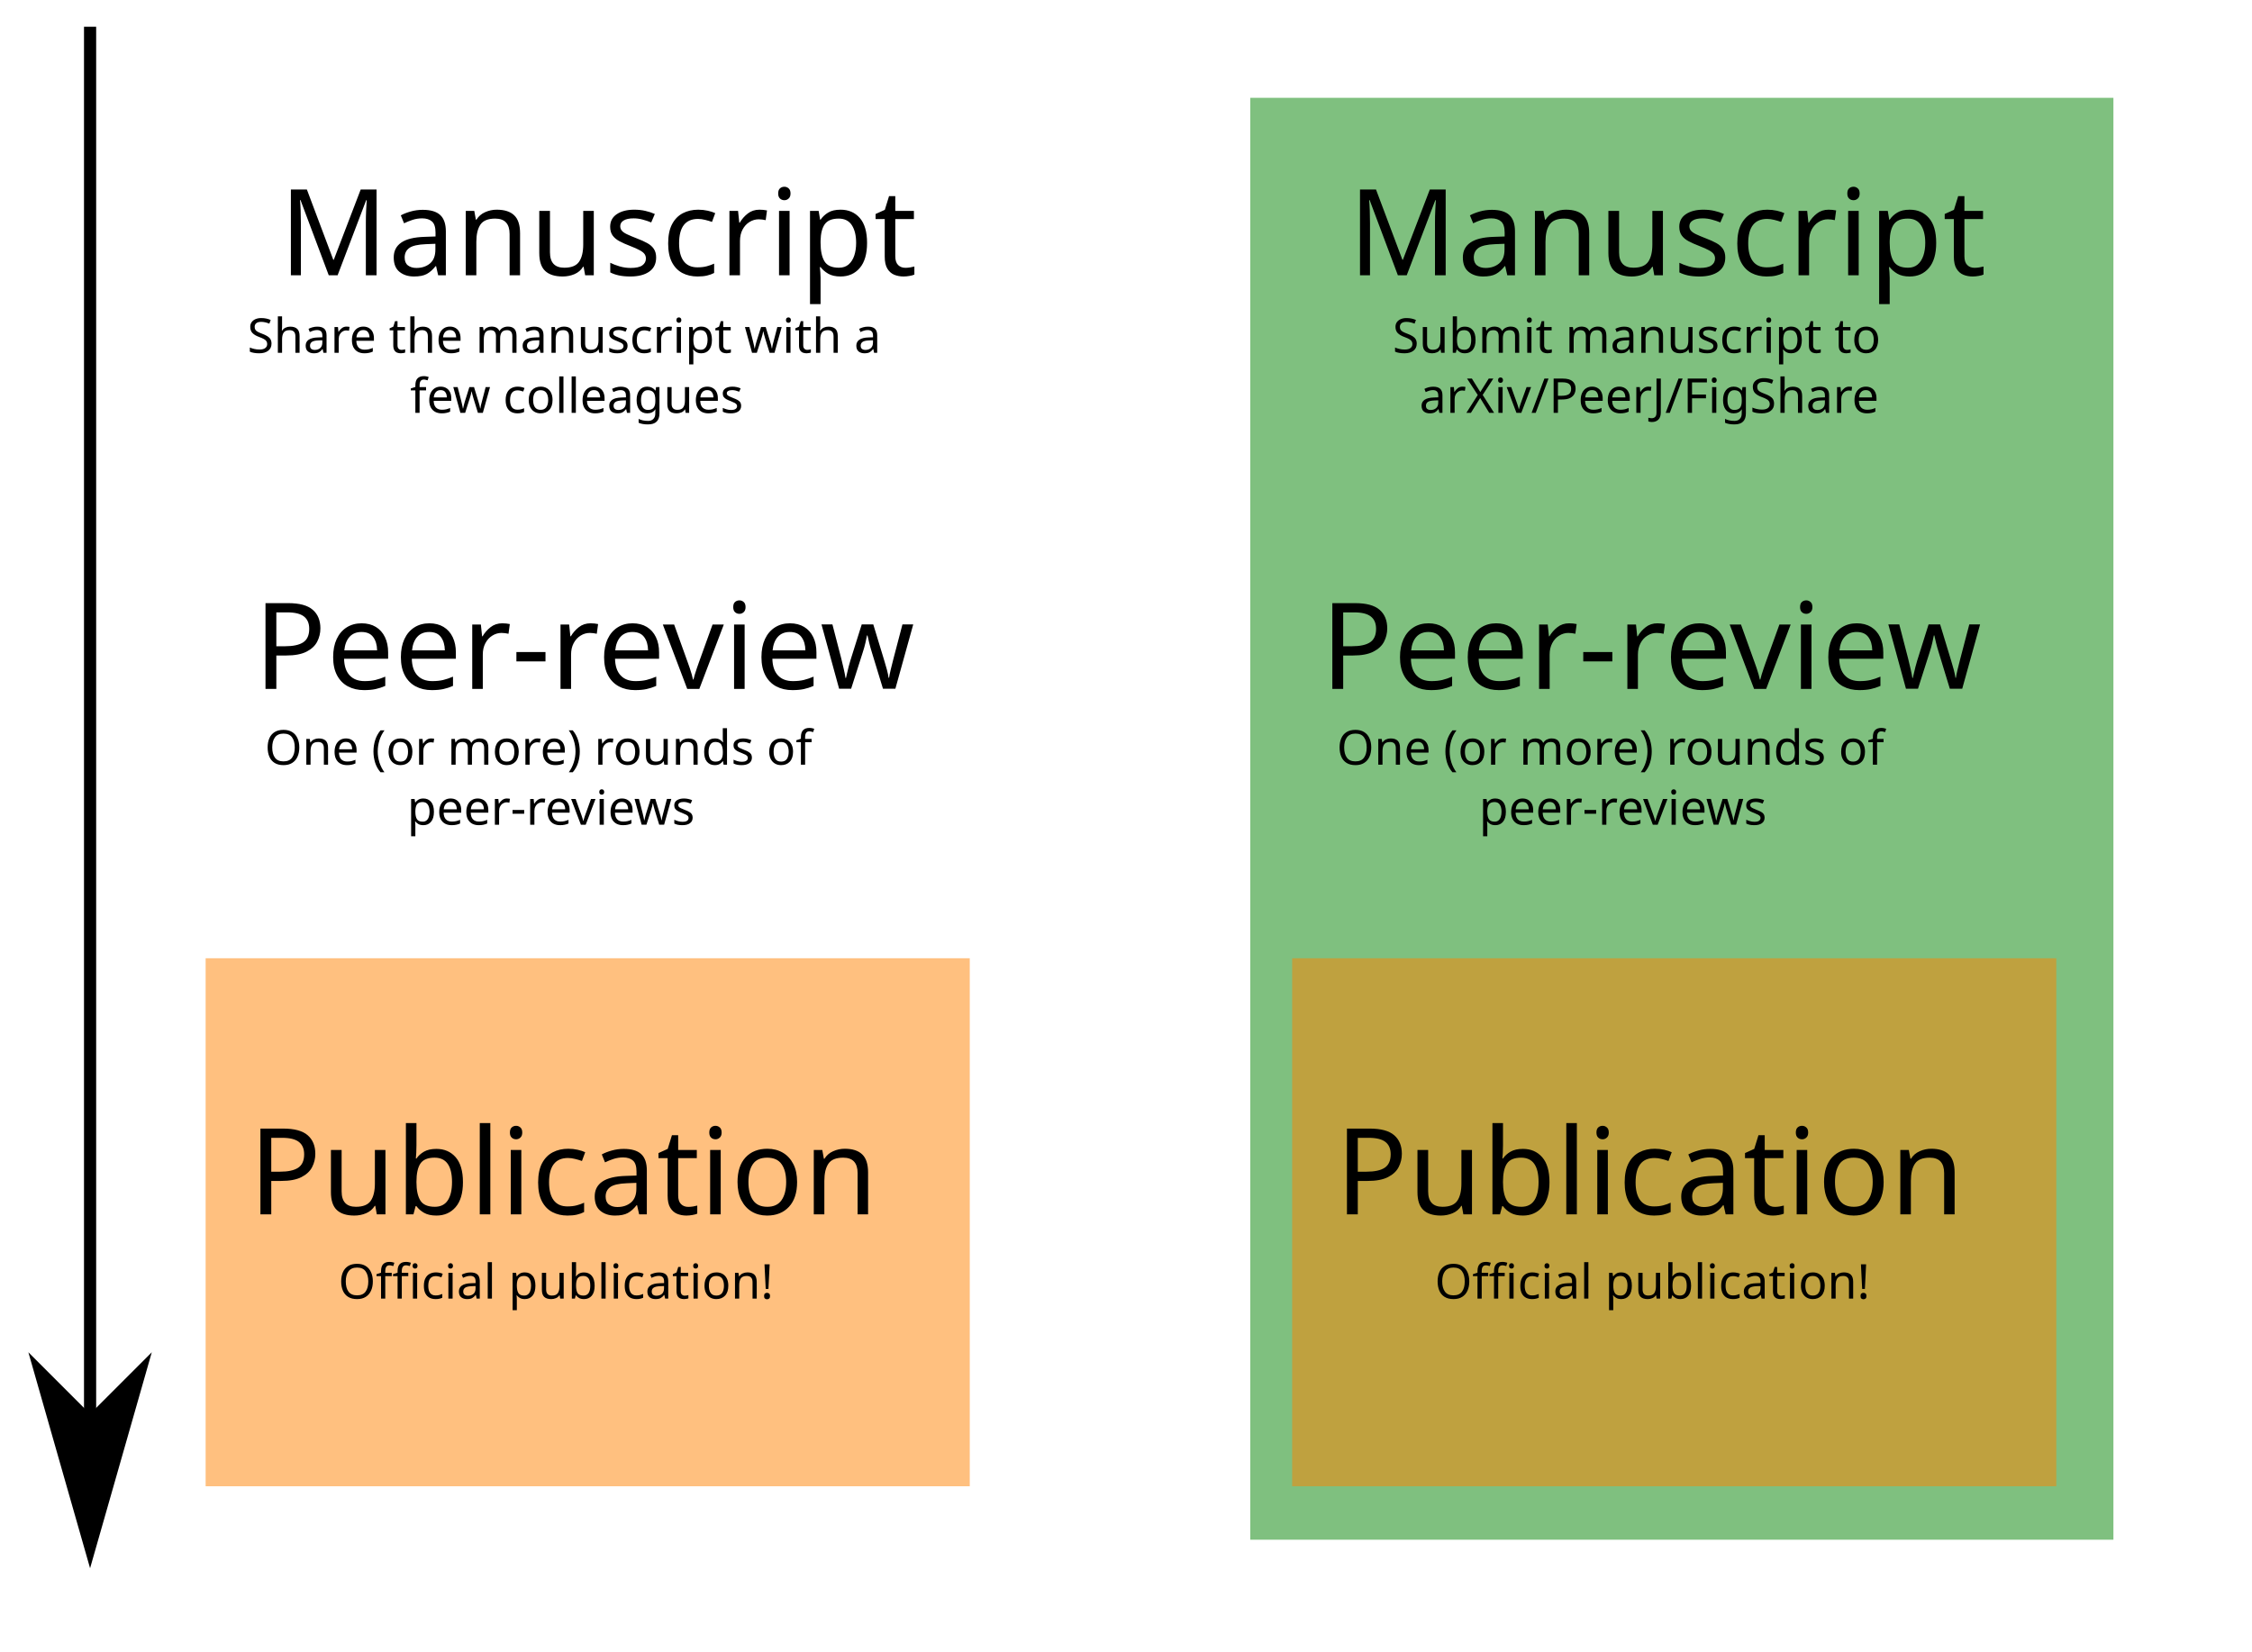
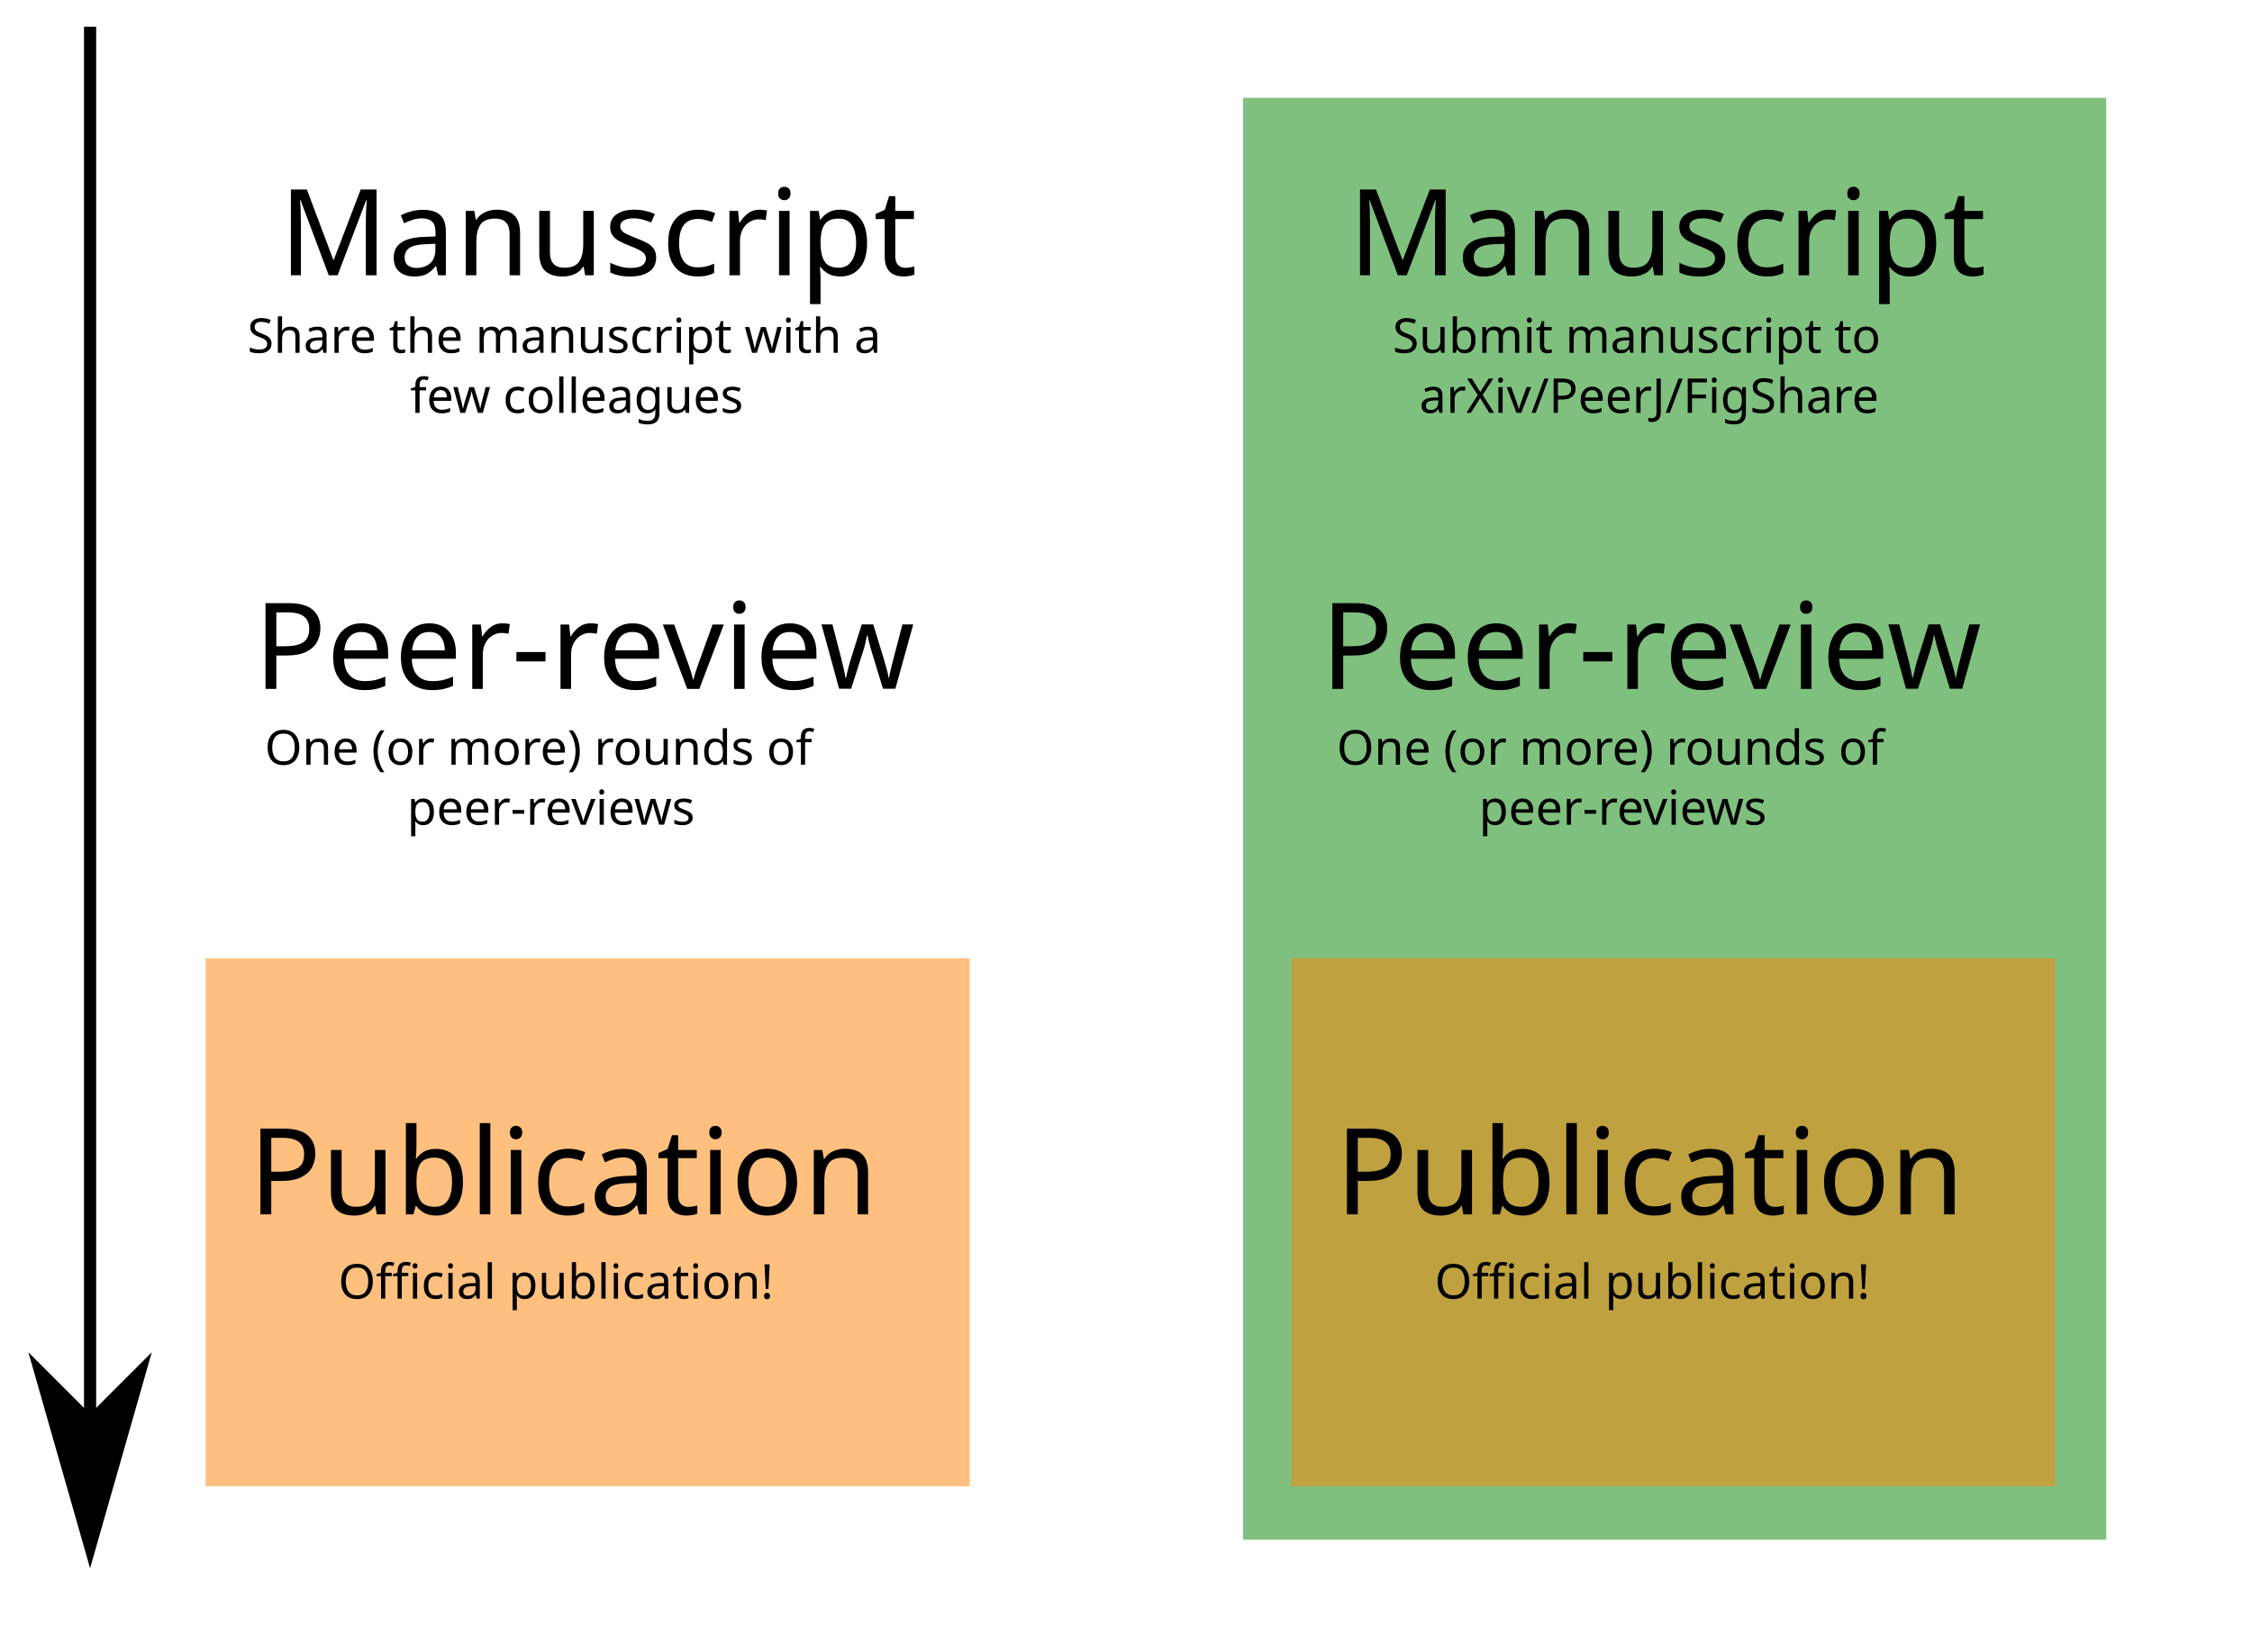
<svg xmlns="http://www.w3.org/2000/svg" width="750" height="550" id="svg2" version="1.1">
  <defs id="defs4">
    <marker orient="auto" refY="0" refX="0" id="Arrow1Lstart" style="overflow:visible">
      <path id="path4327" d="M 0,0 5,-5 -12.5,0 5,5 0,0 z" style="fill-rule:evenodd;stroke:#000000;stroke-width:1pt;marker-start:none" transform="matrix(0.8,0,0,0.8,10,0)" />
    </marker>
    <marker orient="auto" refY="0" refX="0" id="Arrow2Send" style="overflow:visible">
      <path id="path4360" style="font-size:12px;fill-rule:evenodd;stroke-width:0.625;stroke-linejoin:round" d="M 8.719,4.034 -2.207,0.016 8.719,-4.002 c -1.745,2.372 -1.735,5.617 -6e-7,8.035 z" transform="matrix(-0.3,0,0,-0.3,0.69,0)" />
    </marker>
    <marker orient="auto" refY="0" refX="0" id="Arrow1Mend" style="overflow:visible">
      <path id="path4336" d="M 0,0 5,-5 -12.5,0 5,5 0,0 z" style="fill-rule:evenodd;stroke:#000000;stroke-width:1pt;marker-start:none" transform="matrix(-0.4,0,0,-0.4,-4,0)" />
    </marker>
    <marker orient="auto" refY="0" refX="0" id="Arrow1Lend" style="overflow:visible">
      <path id="path3766" d="M 0,0 5,-5 -12.5,0 5,5 0,0 z" style="fill-rule:evenodd;stroke:#000000;stroke-width:1pt;marker-start:none" transform="matrix(-0.8,0,0,-0.8,-10,0)" />
    </marker>
    <marker orient="auto" refY="0" refX="0" id="Arrow1Lend-7" style="overflow:visible">
      <path id="path3766-2" d="M 0,0 5,-5 -12.5,0 5,5 0,0 z" style="fill-rule:evenodd;stroke:#000000;stroke-width:1pt;marker-start:none" transform="matrix(-0.8,0,0,-0.8,-10,0)" />
    </marker>
    <marker orient="auto" refY="0" refX="0" id="Arrow1Lstart-1" style="overflow:visible">
      <path id="path4327-0" d="M 0,0 5,-5 -12.5,0 5,5 0,0 z" style="fill-rule:evenodd;stroke:#000000;stroke-width:1pt;marker-start:none" transform="matrix(0.8,0,0,0.8,10,0)" />
    </marker>
    <marker orient="auto" refY="0" refX="0" id="marker3095" style="overflow:visible">
      <path id="path3097" d="M 0,0 5,-5 -12.5,0 5,5 0,0 z" style="fill-rule:evenodd;stroke:#000000;stroke-width:1pt;marker-start:none" transform="matrix(0.8,0,0,0.8,10,0)" />
    </marker>
    <marker orient="auto" refY="0" refX="0" id="marker3099" style="overflow:visible">
      <path id="path3101" d="M 0,0 5,-5 -12.5,0 5,5 0,0 z" style="fill-rule:evenodd;stroke:#000000;stroke-width:1pt;marker-start:none" transform="matrix(0.8,0,0,0.8,10,0)" />
    </marker>
    <marker orient="auto" refY="0" refX="0" id="marker3103" style="overflow:visible">
      <path id="path3105" d="M 0,0 5,-5 -12.5,0 5,5 0,0 z" style="fill-rule:evenodd;stroke:#000000;stroke-width:1pt;marker-start:none" transform="matrix(0.8,0,0,0.8,10,0)" />
    </marker>
    <marker orient="auto" refY="0" refX="0" id="marker3107" style="overflow:visible">
      <path id="path3109" d="M 0,0 5,-5 -12.5,0 5,5 0,0 z" style="fill-rule:evenodd;stroke:#000000;stroke-width:1pt;marker-start:none" transform="matrix(0.8,0,0,0.8,10,0)" />
    </marker>
    <marker orient="auto" refY="0" refX="0" id="marker3111" style="overflow:visible">
      <path id="path3113" d="M 0,0 5,-5 -12.5,0 5,5 0,0 z" style="fill-rule:evenodd;stroke:#000000;stroke-width:1pt;marker-start:none" transform="matrix(0.8,0,0,0.8,10,0)" />
    </marker>
    <marker orient="auto" refY="0" refX="0" id="marker3115" style="overflow:visible">
      <path id="path3117" d="M 0,0 5,-5 -12.5,0 5,5 0,0 z" style="fill-rule:evenodd;stroke:#000000;stroke-width:1pt;marker-start:none" transform="matrix(0.8,0,0,0.8,10,0)" />
    </marker>
    <marker orient="auto" refY="0" refX="0" id="marker3119" style="overflow:visible">
      <path id="path3121" d="M 0,0 5,-5 -12.5,0 5,5 0,0 z" style="fill-rule:evenodd;stroke:#000000;stroke-width:1pt;marker-start:none" transform="matrix(0.8,0,0,0.8,10,0)" />
    </marker>
    <marker orient="auto" refY="0" refX="0" id="marker3123" style="overflow:visible">
      <path id="path3125" d="M 0,0 5,-5 -12.5,0 5,5 0,0 z" style="fill-rule:evenodd;stroke:#000000;stroke-width:1pt;marker-start:none" transform="matrix(0.8,0,0,0.8,10,0)" />
    </marker>
    <marker orient="auto" refY="0" refX="0" id="marker3127" style="overflow:visible">
      <path id="path3129" d="M 0,0 5,-5 -12.5,0 5,5 0,0 z" style="fill-rule:evenodd;stroke:#000000;stroke-width:1pt;marker-start:none" transform="matrix(0.8,0,0,0.8,10,0)" />
    </marker>
    <marker orient="auto" refY="0" refX="0" id="marker3131" style="overflow:visible">
      <path id="path3133" d="M 0,0 5,-5 -12.5,0 5,5 0,0 z" style="fill-rule:evenodd;stroke:#000000;stroke-width:1pt;marker-start:none" transform="matrix(0.8,0,0,0.8,10,0)" />
    </marker>
    <marker orient="auto" refY="0" refX="0" id="marker3135" style="overflow:visible">
      <path id="path3137" d="M 0,0 5,-5 -12.5,0 5,5 0,0 z" style="fill-rule:evenodd;stroke:#000000;stroke-width:1pt;marker-start:none" transform="matrix(0.8,0,0,0.8,10,0)" />
    </marker>
    <marker orient="auto" refY="0" refX="0" id="marker3139" style="overflow:visible">
      <path id="path3141" d="M 0,0 5,-5 -12.5,0 5,5 0,0 z" style="fill-rule:evenodd;stroke:#000000;stroke-width:1pt;marker-start:none" transform="matrix(-0.8,0,0,-0.8,-10,0)" />
    </marker>
    <marker orient="auto" refY="0" refX="0" id="marker3143" style="overflow:visible">
      <path id="path3145" d="M 0,0 5,-5 -12.5,0 5,5 0,0 z" style="fill-rule:evenodd;stroke:#000000;stroke-width:1pt;marker-start:none" transform="matrix(-0.8,0,0,-0.8,-10,0)" />
    </marker>
    <marker orient="auto" refY="0" refX="0" id="marker3147" style="overflow:visible">
      <path id="path3149" d="M 0,0 5,-5 -12.5,0 5,5 0,0 z" style="fill-rule:evenodd;stroke:#000000;stroke-width:1pt;marker-start:none" transform="matrix(-0.8,0,0,-0.8,-10,0)" />
    </marker>
    <marker orient="auto" refY="0" refX="0" id="marker3151" style="overflow:visible">
      <path id="path3153" d="M 0,0 5,-5 -12.5,0 5,5 0,0 z" style="fill-rule:evenodd;stroke:#000000;stroke-width:1pt;marker-start:none" transform="matrix(-0.8,0,0,-0.8,-10,0)" />
    </marker>
    <marker orient="auto" refY="0" refX="0" id="marker3151-1" style="overflow:visible">
      <path id="path3153-0" d="M 0,0 5,-5 -12.5,0 5,5 0,0 z" style="fill-rule:evenodd;stroke:#000000;stroke-width:1pt;marker-start:none" transform="matrix(-0.8,0,0,-0.8,-10,0)" />
    </marker>
    <marker orient="auto" refY="0" refX="0" id="marker3151-4" style="overflow:visible">
      <path id="path3153-2" d="M 0,0 5,-5 -12.5,0 5,5 0,0 z" style="fill-rule:evenodd;stroke:#000000;stroke-width:1pt;marker-start:none" transform="matrix(-0.8,0,0,-0.8,-10,0)" />
    </marker>
    <marker orient="auto" refY="0" refX="0" id="marker3151-2" style="overflow:visible">
      <path id="path3153-3" d="M 0,0 5,-5 -12.5,0 5,5 0,0 z" style="fill-rule:evenodd;stroke:#000000;stroke-width:1pt;marker-start:none" transform="matrix(-0.8,0,0,-0.8,-10,0)" />
    </marker>
    <marker orient="auto" refY="0" refX="0" id="marker3151-6" style="overflow:visible">
      <path id="path3153-31" d="M 0,0 5,-5 -12.5,0 5,5 0,0 z" style="fill-rule:evenodd;stroke:#000000;stroke-width:1pt;marker-start:none" transform="matrix(-0.8,0,0,-0.8,-10,0)" />
    </marker>
    <marker orient="auto" refY="0" refX="0" id="marker3151-8" style="overflow:visible">
      <path id="path3153-6" d="M 0,0 5,-5 -12.5,0 5,5 0,0 z" style="fill-rule:evenodd;stroke:#000000;stroke-width:1pt;marker-start:none" transform="matrix(-0.8,0,0,-0.8,-10,0)" />
    </marker>
    <marker orient="auto" refY="0" refX="0" id="marker3151-61" style="overflow:visible">
      <path id="path3153-66" d="M 0,0 5,-5 -12.5,0 5,5 0,0 z" style="fill-rule:evenodd;stroke:#000000;stroke-width:1pt;marker-start:none" transform="matrix(-0.8,0,0,-0.8,-10,0)" />
    </marker>
    <marker orient="auto" refY="0" refX="0" id="marker3151-0" style="overflow:visible">
      <path id="path3153-7" d="M 0,0 5,-5 -12.5,0 5,5 0,0 z" style="fill-rule:evenodd;stroke:#000000;stroke-width:1pt;marker-start:none" transform="matrix(-0.8,0,0,-0.8,-10,0)" />
    </marker>
    <marker orient="auto" refY="0" refX="0" id="marker3151-12" style="overflow:visible">
      <path id="path3153-8" d="M 0,0 5,-5 -12.5,0 5,5 0,0 z" style="fill-rule:evenodd;stroke:#000000;stroke-width:1pt;marker-start:none" transform="matrix(-0.8,0,0,-0.8,-10,0)" />
    </marker>
    <marker orient="auto" refY="0" refX="0" id="marker3151-84" style="overflow:visible">
      <path id="path3153-1" d="M 0,0 5,-5 -12.5,0 5,5 0,0 z" style="fill-rule:evenodd;stroke:#000000;stroke-width:1pt;marker-start:none" transform="matrix(-0.8,0,0,-0.8,-10,0)" />
    </marker>
    <marker orient="auto" refY="0" refX="0" id="marker3151-46" style="overflow:visible">
      <path id="path3153-67" d="M 0,0 5,-5 -12.5,0 5,5 0,0 z" style="fill-rule:evenodd;stroke:#000000;stroke-width:1pt;marker-start:none" transform="matrix(-0.8,0,0,-0.8,-10,0)" />
    </marker>
    <marker orient="auto" refY="0" refX="0" id="marker3151-3" style="overflow:visible">
      <path id="path3153-661" d="M 0,0 5,-5 -12.5,0 5,5 0,0 z" style="fill-rule:evenodd;stroke:#000000;stroke-width:1pt;marker-start:none" transform="matrix(-0.8,0,0,-0.8,-10,0)" />
    </marker>
    <marker orient="auto" refY="0" refX="0" id="marker3151-9" style="overflow:visible">
      <path id="path3153-80" d="M 0,0 5,-5 -12.5,0 5,5 0,0 z" style="fill-rule:evenodd;stroke:#000000;stroke-width:1pt;marker-start:none" transform="matrix(-0.8,0,0,-0.8,-10,0)" />
    </marker>
    <marker orient="auto" refY="0" refX="0" id="marker3151-91" style="overflow:visible">
      <path id="path3153-4" d="M 0,0 5,-5 -12.5,0 5,5 0,0 z" style="fill-rule:evenodd;stroke:#000000;stroke-width:1pt;marker-start:none" transform="matrix(-0.8,0,0,-0.8,-10,0)" />
    </marker>
    <marker orient="auto" refY="0" refX="0" id="marker3151-7" style="overflow:visible">
      <path id="path3153-48" d="M 0,0 5,-5 -12.5,0 5,5 0,0 z" style="fill-rule:evenodd;stroke:#000000;stroke-width:1pt;marker-start:none" transform="matrix(-0.8,0,0,-0.8,-10,0)" />
    </marker>
    <marker orient="auto" refY="0" refX="0" id="marker3151-02" style="overflow:visible">
      <path id="path3153-668" d="M 0,0 5,-5 -12.5,0 5,5 0,0 z" style="fill-rule:evenodd;stroke:#000000;stroke-width:1pt;marker-start:none" transform="matrix(-0.8,0,0,-0.8,-10,0)" />
    </marker>
    <marker orient="auto" refY="0" refX="0" id="marker3151-83" style="overflow:visible">
      <path id="path3153-313" d="M 0,0 5,-5 -12.5,0 5,5 0,0 z" style="fill-rule:evenodd;stroke:#000000;stroke-width:1pt;marker-start:none" transform="matrix(-0.8,0,0,-0.8,-10,0)" />
    </marker>
    <marker orient="auto" refY="0" refX="0" id="marker3151-81" style="overflow:visible">
      <path id="path3153-5" d="M 0,0 5,-5 -12.5,0 5,5 0,0 z" style="fill-rule:evenodd;stroke:#000000;stroke-width:1pt;marker-start:none" transform="matrix(-0.8,0,0,-0.8,-10,0)" />
    </marker>
    <marker orient="auto" refY="0" refX="0" id="marker3151-09" style="overflow:visible">
      <path id="path3153-37" d="M 0,0 5,-5 -12.5,0 5,5 0,0 z" style="fill-rule:evenodd;stroke:#000000;stroke-width:1pt;marker-start:none" transform="matrix(-0.8,0,0,-0.8,-10,0)" />
    </marker>
    <marker orient="auto" refY="0" refX="0" id="marker3151-62" style="overflow:visible">
      <path id="path3153-40" d="M 0,0 5,-5 -12.5,0 5,5 0,0 z" style="fill-rule:evenodd;stroke:#000000;stroke-width:1pt;marker-start:none" transform="matrix(-0.8,0,0,-0.8,-10,0)" />
    </marker>
    <marker orient="auto" refY="0" refX="0" id="marker3151-30" style="overflow:visible">
      <path id="path3153-51" d="M 0,0 5,-5 -12.5,0 5,5 0,0 z" style="fill-rule:evenodd;stroke:#000000;stroke-width:1pt;marker-start:none" transform="matrix(-0.8,0,0,-0.8,-10,0)" />
    </marker>
    <marker orient="auto" refY="0" refX="0" id="marker3151-85" style="overflow:visible">
      <path id="path3153-58" d="M 0,0 5,-5 -12.5,0 5,5 0,0 z" style="fill-rule:evenodd;stroke:#000000;stroke-width:1pt;marker-start:none" transform="matrix(-0.8,0,0,-0.8,-10,0)" />
    </marker>
    <marker orient="auto" refY="0" refX="0" id="marker3151-811" style="overflow:visible">
      <path id="path3153-02" d="M 0,0 5,-5 -12.5,0 5,5 0,0 z" style="fill-rule:evenodd;stroke:#000000;stroke-width:1pt;marker-start:none" transform="matrix(-0.8,0,0,-0.8,-10,0)" />
    </marker>
    <marker orient="auto" refY="0" refX="0" id="marker3151-96" style="overflow:visible">
      <path id="path3153-42" d="M 0,0 5,-5 -12.5,0 5,5 0,0 z" style="fill-rule:evenodd;stroke:#000000;stroke-width:1pt;marker-start:none" transform="matrix(-0.8,0,0,-0.8,-10,0)" />
    </marker>
    <marker orient="auto" refY="0" refX="0" id="marker3151-5" style="overflow:visible">
      <path id="path3153-56" d="M 0,0 5,-5 -12.5,0 5,5 0,0 z" style="fill-rule:evenodd;stroke:#000000;stroke-width:1pt;marker-start:none" transform="matrix(-0.8,0,0,-0.8,-10,0)" />
    </marker>
    <marker orient="auto" refY="0" refX="0" id="marker3151-33" style="overflow:visible">
      <path id="path3153-23" d="M 0,0 5,-5 -12.5,0 5,5 0,0 z" style="fill-rule:evenodd;stroke:#000000;stroke-width:1pt;marker-start:none" transform="matrix(-0.8,0,0,-0.8,-10,0)" />
    </marker>
    <marker orient="auto" refY="0" refX="0" id="marker3151-25" style="overflow:visible">
      <path id="path3153-12" d="M 0,0 5,-5 -12.5,0 5,5 0,0 z" style="fill-rule:evenodd;stroke:#000000;stroke-width:1pt;marker-start:none" transform="matrix(-0.8,0,0,-0.8,-10,0)" />
    </marker>
    <marker orient="auto" refY="0" refX="0" id="marker3151-13" style="overflow:visible">
      <path id="path3153-59" d="M 0,0 5,-5 -12.5,0 5,5 0,0 z" style="fill-rule:evenodd;stroke:#000000;stroke-width:1pt;marker-start:none" transform="matrix(-0.8,0,0,-0.8,-10,0)" />
    </marker>
    <marker orient="auto" refY="0" refX="0" id="marker3151-48" style="overflow:visible">
      <path id="path3153-9" d="M 0,0 5,-5 -12.5,0 5,5 0,0 z" style="fill-rule:evenodd;stroke:#000000;stroke-width:1pt;marker-start:none" transform="matrix(-0.8,0,0,-0.8,-10,0)" />
    </marker>
    <marker orient="auto" refY="0" refX="0" id="marker3151-78" style="overflow:visible">
      <path id="path3153-52" d="M 0,0 5,-5 -12.5,0 5,5 0,0 z" style="fill-rule:evenodd;stroke:#000000;stroke-width:1pt;marker-start:none" transform="matrix(-0.8,0,0,-0.8,-10,0)" />
    </marker>
    <marker orient="auto" refY="0" refX="0" id="marker3151-88" style="overflow:visible">
      <path id="path3153-70" d="M 0,0 5,-5 -12.5,0 5,5 0,0 z" style="fill-rule:evenodd;stroke:#000000;stroke-width:1pt;marker-start:none" transform="matrix(-0.8,0,0,-0.8,-10,0)" />
    </marker>
    <marker orient="auto" refY="0" refX="0" id="marker3151-70" style="overflow:visible">
      <path id="path3153-81" d="M 0,0 5,-5 -12.5,0 5,5 0,0 z" style="fill-rule:evenodd;stroke:#000000;stroke-width:1pt;marker-start:none" transform="matrix(-0.8,0,0,-0.8,-10,0)" />
    </marker>
    <marker orient="auto" refY="0" refX="0" id="marker3151-03" style="overflow:visible">
      <path id="path3153-57" d="M 0,0 5,-5 -12.5,0 5,5 0,0 z" style="fill-rule:evenodd;stroke:#000000;stroke-width:1pt;marker-start:none" transform="matrix(-0.8,0,0,-0.8,-10,0)" />
    </marker>
    <marker orient="auto" refY="0" refX="0" id="marker3151-55" style="overflow:visible">
      <path id="path3153-50" d="M 0,0 5,-5 -12.5,0 5,5 0,0 z" style="fill-rule:evenodd;stroke:#000000;stroke-width:1pt;marker-start:none" transform="matrix(-0.8,0,0,-0.8,-10,0)" />
    </marker>
    <marker orient="auto" refY="0" refX="0" id="marker3151-73" style="overflow:visible">
      <path id="path3153-27" d="M 0,0 5,-5 -12.5,0 5,5 0,0 z" style="fill-rule:evenodd;stroke:#000000;stroke-width:1pt;marker-start:none" transform="matrix(-0.8,0,0,-0.8,-10,0)" />
    </marker>
    <marker orient="auto" refY="0" refX="0" id="marker3151-120" style="overflow:visible">
      <path id="path3153-78" d="M 0,0 5,-5 -12.5,0 5,5 0,0 z" style="fill-rule:evenodd;stroke:#000000;stroke-width:1pt;marker-start:none" transform="matrix(-0.8,0,0,-0.8,-10,0)" />
    </marker>
    <marker orient="auto" refY="0" refX="0" id="marker3151-10" style="overflow:visible">
      <path id="path3153-20" d="M 0,0 5,-5 -12.5,0 5,5 0,0 z" style="fill-rule:evenodd;stroke:#000000;stroke-width:1pt;marker-start:none" transform="matrix(-0.8,0,0,-0.8,-10,0)" />
    </marker>
    <marker orient="auto" refY="0" refX="0" id="marker3151-733" style="overflow:visible">
      <path id="path3153-809" d="M 0,0 5,-5 -12.5,0 5,5 0,0 z" style="fill-rule:evenodd;stroke:#000000;stroke-width:1pt;marker-start:none" transform="matrix(-0.8,0,0,-0.8,-10,0)" />
    </marker>
    <marker orient="auto" refY="0" refX="0" id="marker3151-039" style="overflow:visible">
      <path id="path3153-54" d="M 0,0 5,-5 -12.5,0 5,5 0,0 z" style="fill-rule:evenodd;stroke:#000000;stroke-width:1pt;marker-start:none" transform="matrix(-0.8,0,0,-0.8,-10,0)" />
    </marker>
    <marker orient="auto" refY="0" refX="0" id="marker3151-44" style="overflow:visible">
      <path id="path3153-14" d="M 0,0 5,-5 -12.5,0 5,5 0,0 z" style="fill-rule:evenodd;stroke:#000000;stroke-width:1pt;marker-start:none" transform="matrix(-0.8,0,0,-0.8,-10,0)" />
    </marker>
    <marker orient="auto" refY="0" refX="0" id="marker3151-21" style="overflow:visible">
      <path id="path3153-69" d="M 0,0 5,-5 -12.5,0 5,5 0,0 z" style="fill-rule:evenodd;stroke:#000000;stroke-width:1pt;marker-start:none" transform="matrix(-0.8,0,0,-0.8,-10,0)" />
    </marker>
    <marker orient="auto" refY="0" refX="0" id="marker3151-98" style="overflow:visible">
      <path id="path3153-74" d="M 0,0 5,-5 -12.5,0 5,5 0,0 z" style="fill-rule:evenodd;stroke:#000000;stroke-width:1pt;marker-start:none" transform="matrix(-0.8,0,0,-0.8,-10,0)" />
    </marker>
    <marker orient="auto" refY="0" refX="0" id="marker3151-54" style="overflow:visible">
      <path id="path3153-44" d="M 0,0 5,-5 -12.5,0 5,5 0,0 z" style="fill-rule:evenodd;stroke:#000000;stroke-width:1pt;marker-start:none" transform="matrix(-0.8,0,0,-0.8,-10,0)" />
    </marker>
    <marker orient="auto" refY="0" refX="0" id="marker3151-731" style="overflow:visible">
      <path id="path3153-16" d="M 0,0 5,-5 -12.5,0 5,5 0,0 z" style="fill-rule:evenodd;stroke:#000000;stroke-width:1pt;marker-start:none" transform="matrix(-0.8,0,0,-0.8,-10,0)" />
    </marker>
    <marker orient="auto" refY="0" refX="0" id="marker3151-59" style="overflow:visible">
      <path id="path3153-41" d="M 0,0 5,-5 -12.5,0 5,5 0,0 z" style="fill-rule:evenodd;stroke:#000000;stroke-width:1pt;marker-start:none" transform="matrix(-0.8,0,0,-0.8,-10,0)" />
    </marker>
    <marker orient="auto" refY="0" refX="0" id="marker3151-07" style="overflow:visible">
      <path id="path3153-95" d="M 0,0 5,-5 -12.5,0 5,5 0,0 z" style="fill-rule:evenodd;stroke:#000000;stroke-width:1pt;marker-start:none" transform="matrix(-0.8,0,0,-0.8,-10,0)" />
    </marker>
    <marker orient="auto" refY="0" refX="0" id="marker3151-614" style="overflow:visible">
      <path id="path3153-65" d="M 0,0 5,-5 -12.5,0 5,5 0,0 z" style="fill-rule:evenodd;stroke:#000000;stroke-width:1pt;marker-start:none" transform="matrix(-0.8,0,0,-0.8,-10,0)" />
    </marker>
    <marker orient="auto" refY="0" refX="0" id="marker3151-43" style="overflow:visible">
      <path id="path3153-45" d="M 0,0 5,-5 -12.5,0 5,5 0,0 z" style="fill-rule:evenodd;stroke:#000000;stroke-width:1pt;marker-start:none" transform="matrix(-0.8,0,0,-0.8,-10,0)" />
    </marker>
    <marker orient="auto" refY="0" refX="0" id="marker3151-90" style="overflow:visible">
      <path id="path3153-564" d="M 0,0 5,-5 -12.5,0 5,5 0,0 z" style="fill-rule:evenodd;stroke:#000000;stroke-width:1pt;marker-start:none" transform="matrix(-0.8,0,0,-0.8,-10,0)" />
    </marker>
    <marker orient="auto" refY="0" refX="0" id="marker3151-028" style="overflow:visible">
      <path id="path3153-314" d="M 0,0 5,-5 -12.5,0 5,5 0,0 z" style="fill-rule:evenodd;stroke:#000000;stroke-width:1pt;marker-start:none" transform="matrix(-0.8,0,0,-0.8,-10,0)" />
    </marker>
    <marker orient="auto" refY="0" refX="0" id="marker3151-74" style="overflow:visible">
      <path id="path3153-07" d="M 0,0 5,-5 -12.5,0 5,5 0,0 z" style="fill-rule:evenodd;stroke:#000000;stroke-width:1pt;marker-start:none" transform="matrix(-0.8,0,0,-0.8,-10,0)" />
    </marker>
    <marker orient="auto" refY="0" refX="0" id="marker3151-885" style="overflow:visible">
      <path id="path3153-76" d="M 0,0 5,-5 -12.5,0 5,5 0,0 z" style="fill-rule:evenodd;stroke:#000000;stroke-width:1pt;marker-start:none" transform="matrix(-0.8,0,0,-0.8,-10,0)" />
    </marker>
    <marker orient="auto" refY="0" refX="0" id="marker3151-63" style="overflow:visible">
      <path id="path3153-46" d="M 0,0 5,-5 -12.5,0 5,5 0,0 z" style="fill-rule:evenodd;stroke:#000000;stroke-width:1pt;marker-start:none" transform="matrix(-0.8,0,0,-0.8,-10,0)" />
    </marker>
    <marker orient="auto" refY="0" refX="0" id="marker3151-66" style="overflow:visible">
      <path id="path3153-34" d="M 0,0 5,-5 -12.5,0 5,5 0,0 z" style="fill-rule:evenodd;stroke:#000000;stroke-width:1pt;marker-start:none" transform="matrix(-0.8,0,0,-0.8,-10,0)" />
    </marker>
    <marker orient="auto" refY="0" refX="0" id="marker3151-04" style="overflow:visible">
      <path id="path3153-18" d="M 0,0 5,-5 -12.5,0 5,5 0,0 z" style="fill-rule:evenodd;stroke:#000000;stroke-width:1pt;marker-start:none" transform="matrix(-0.8,0,0,-0.8,-10,0)" />
    </marker>
    <marker orient="auto" refY="0" refX="0" id="marker3151-89" style="overflow:visible">
      <path id="path3153-83" d="M 0,0 5,-5 -12.5,0 5,5 0,0 z" style="fill-rule:evenodd;stroke:#000000;stroke-width:1pt;marker-start:none" transform="matrix(-0.8,0,0,-0.8,-10,0)" />
    </marker>
    <marker orient="auto" refY="0" refX="0" id="marker3151-914" style="overflow:visible">
      <path id="path3153-35" d="M 0,0 5,-5 -12.5,0 5,5 0,0 z" style="fill-rule:evenodd;stroke:#000000;stroke-width:1pt;marker-start:none" transform="matrix(-0.8,0,0,-0.8,-10,0)" />
    </marker>
    <marker orient="auto" refY="0" refX="0" id="marker3151-51" style="overflow:visible">
      <path id="path3153-63" d="M 0,0 5,-5 -12.5,0 5,5 0,0 z" style="fill-rule:evenodd;stroke:#000000;stroke-width:1pt;marker-start:none" transform="matrix(-0.8,0,0,-0.8,-10,0)" />
    </marker>
    <marker orient="auto" refY="0" refX="0" id="marker3151-440" style="overflow:visible">
      <path id="path3153-839" d="M 0,0 5,-5 -12.5,0 5,5 0,0 z" style="fill-rule:evenodd;stroke:#000000;stroke-width:1pt;marker-start:none" transform="matrix(-0.8,0,0,-0.8,-10,0)" />
    </marker>
    <marker orient="auto" refY="0" refX="0" id="marker3151-94" style="overflow:visible">
      <path id="path3153-04" d="M 0,0 5,-5 -12.5,0 5,5 0,0 z" style="fill-rule:evenodd;stroke:#000000;stroke-width:1pt;marker-start:none" transform="matrix(-0.8,0,0,-0.8,-10,0)" />
    </marker>
    <marker orient="auto" refY="0" refX="0" id="marker3151-638" style="overflow:visible">
      <path id="path3153-89" d="M 0,0 5,-5 -12.5,0 5,5 0,0 z" style="fill-rule:evenodd;stroke:#000000;stroke-width:1pt;marker-start:none" transform="matrix(-0.8,0,0,-0.8,-10,0)" />
    </marker>
    <marker orient="auto" refY="0" refX="0" id="marker3151-460" style="overflow:visible">
      <path id="path3153-076" d="M 0,0 5,-5 -12.5,0 5,5 0,0 z" style="fill-rule:evenodd;stroke:#000000;stroke-width:1pt;marker-start:none" transform="matrix(-0.8,0,0,-0.8,-10,0)" />
    </marker>
    <marker orient="auto" refY="0" refX="0" id="marker3151-39" style="overflow:visible">
      <path id="path3153-359" d="M 0,0 5,-5 -12.5,0 5,5 0,0 z" style="fill-rule:evenodd;stroke:#000000;stroke-width:1pt;marker-start:none" transform="matrix(-0.8,0,0,-0.8,-10,0)" />
    </marker>
    <marker orient="auto" refY="0" refX="0" id="marker3151-01" style="overflow:visible">
      <path id="path3153-10" d="M 0,0 5,-5 -12.5,0 5,5 0,0 z" style="fill-rule:evenodd;stroke:#000000;stroke-width:1pt;marker-start:none" transform="matrix(-0.8,0,0,-0.8,-10,0)" />
    </marker>
    <marker orient="auto" refY="0" refX="0" id="marker3151-130" style="overflow:visible">
      <path id="path3153-706" d="M 0,0 5,-5 -12.5,0 5,5 0,0 z" style="fill-rule:evenodd;stroke:#000000;stroke-width:1pt;marker-start:none" transform="matrix(-0.8,0,0,-0.8,-10,0)" />
    </marker>
    <marker orient="auto" refY="0" refX="0" id="marker3151-138" style="overflow:visible">
      <path id="path3153-405" d="M 0,0 5,-5 -12.5,0 5,5 0,0 z" style="fill-rule:evenodd;stroke:#000000;stroke-width:1pt;marker-start:none" transform="matrix(-0.8,0,0,-0.8,-10,0)" />
    </marker>
    <marker orient="auto" refY="0" refX="0" id="marker3151-903" style="overflow:visible">
      <path id="path3153-203" d="M 0,0 5,-5 -12.5,0 5,5 0,0 z" style="fill-rule:evenodd;stroke:#000000;stroke-width:1pt;marker-start:none" transform="matrix(-0.8,0,0,-0.8,-10,0)" />
    </marker>
    <marker orient="auto" refY="0" refX="0" id="marker3151-612" style="overflow:visible">
      <path id="path3153-30" d="M 0,0 5,-5 -12.5,0 5,5 0,0 z" style="fill-rule:evenodd;stroke:#000000;stroke-width:1pt;marker-start:none" transform="matrix(-0.8,0,0,-0.8,-10,0)" />
    </marker>
    <marker orient="auto" refY="0" refX="0" id="marker3151-307" style="overflow:visible">
      <path id="path3153-71" d="M 0,0 5,-5 -12.5,0 5,5 0,0 z" style="fill-rule:evenodd;stroke:#000000;stroke-width:1pt;marker-start:none" transform="matrix(-0.8,0,0,-0.8,-10,0)" />
    </marker>
    <marker orient="auto" refY="0" refX="0" id="marker3151-16" style="overflow:visible">
      <path id="path3153-47" d="M 0,0 5,-5 -12.5,0 5,5 0,0 z" style="fill-rule:evenodd;stroke:#000000;stroke-width:1pt;marker-start:none" transform="matrix(-0.8,0,0,-0.8,-10,0)" />
    </marker>
    <marker orient="auto" refY="0" refX="0" id="marker3151-131" style="overflow:visible">
      <path id="path3153-94" d="M 0,0 5,-5 -12.5,0 5,5 0,0 z" style="fill-rule:evenodd;stroke:#000000;stroke-width:1pt;marker-start:none" transform="matrix(-0.8,0,0,-0.8,-10,0)" />
    </marker>
    <marker orient="auto" refY="0" refX="0" id="marker3151-131-3" style="overflow:visible">
      <path id="path3153-94-7" d="M 0,0 5,-5 -12.5,0 5,5 0,0 z" style="fill-rule:evenodd;stroke:#000000;stroke-width:1pt;marker-start:none" transform="matrix(-0.8,0,0,-0.8,-10,0)" />
    </marker>
  </defs>
  <g id="layer1" transform="translate(0,-502.3522)">
    <text xml:space="preserve" style="font-size:40px;font-style:normal;font-weight:normal;line-height:125%;letter-spacing:0px;word-spacing:0px;fill:#000000;fill-opacity:1;stroke:none;font-family:Sans" x="93.001" y="594.032" id="text5603">
      <tspan id="tspan5605" x="93.001" y="594.032">Manuscript</tspan>
    </text>
    <text xml:space="preserve" style="font-size:40px;font-style:normal;font-weight:normal;line-height:125%;letter-spacing:0px;word-spacing:0px;fill:#000000;fill-opacity:1;stroke:none;font-family:Sans" x="84.546" y="731.786" id="text5607">
      <tspan id="tspan5609" x="84.546" y="731.786">Peer-review</tspan>
    </text>
    <path style="opacity:0.5;fill:#ff8200;fill-opacity:1;stroke:none" d="m 68.482,821.496 254.484,0 0,175.856 -254.484,0 z" id="rect7093" />
    <text xml:space="preserve" style="font-size:40px;font-style:normal;font-weight:normal;line-height:125%;letter-spacing:0px;word-spacing:0px;fill:#000000;fill-opacity:1;stroke:none;font-family:Sans" x="82.855" y="906.786" id="text5611">
      <tspan id="tspan5613" x="82.855" y="906.786">Publication</tspan>
    </text>
    <text xml:space="preserve" style="font-size:16px;font-style:normal;font-weight:normal;text-align:center;line-height:125%;letter-spacing:0px;word-spacing:0px;text-anchor:middle;fill:#000000;fill-opacity:1;stroke:none;font-family:Sans" x="202.47" y="619.856" id="text5623">
      <tspan x="202.47" y="619.856" id="tspan3196">Share the manuscript with a</tspan>
      <tspan x="202.47" y="639.856" id="tspan3200">few colleagues</tspan>
    </text>
    <text xml:space="preserve" style="font-size:16px;font-style:normal;font-weight:normal;text-align:center;line-height:125%;letter-spacing:0px;word-spacing:0px;text-anchor:middle;fill:#000000;fill-opacity:1;stroke:none;font-family:Sans" x="193.883" y="757.024" id="text5631">
      <tspan id="tspan5633" x="193.883" y="757.024">One (or more) rounds of</tspan>
      <tspan x="193.883" y="777.024" id="tspan3204">peer-reviews</tspan>
    </text>
    <text xml:space="preserve" style="font-size:16px;font-style:normal;font-weight:normal;line-height:125%;letter-spacing:0px;word-spacing:0px;fill:#000000;fill-opacity:1;stroke:none;font-family:Sans" x="112.656" y="934.856" id="text5635">
      <tspan id="tspan5637" x="112.656" y="934.856">Official publication!</tspan>
    </text>
    <path style="fill:none;stroke:#000000;stroke-width:4.047;stroke-linecap:butt;stroke-linejoin:miter;stroke-miterlimit:4;stroke-opacity:1;stroke-dasharray:none;marker-start:none;marker-end:url(#marker3151-131)" d="m 30,511.257 0,505.54" id="path5639" />
-     <path style="opacity:0.5;fill:#008200;fill-opacity:1;stroke:none" d="m 416.39,534.93 287.457,0 0,480.222 -287.457,0 z" id="rect7093-8-8" />
+     <path style="opacity:0.5;fill:#008200;fill-opacity:1;stroke:none" d="m 414,534.93 287.457,0 0,480.222 -287.457,0 z" id="rect7093-8-8" />
    <path style="fill:none;stroke:#000000;stroke-width:1px;stroke-linecap:butt;stroke-linejoin:miter;stroke-opacity:1" d="M 552.086,258.434 z" id="path7089" transform="translate(0,452.3522)" />
    <text xml:space="preserve" style="font-size:40px;font-style:normal;font-weight:normal;line-height:125%;letter-spacing:0px;word-spacing:0px;fill:#000000;fill-opacity:1;stroke:none;font-family:Sans" x="449.058" y="594.032" id="text5603-6">
      <tspan id="tspan5605-9" x="449.058" y="594.032">Manuscript</tspan>
    </text>
    <text xml:space="preserve" style="font-size:40px;font-style:normal;font-weight:normal;line-height:125%;letter-spacing:0px;word-spacing:0px;fill:#000000;fill-opacity:1;stroke:none;font-family:Sans" x="439.848" y="731.786" id="text5607-7">
      <tspan id="tspan5609-8" x="439.848" y="731.786">Peer-review</tspan>
    </text>
-     <path style="opacity:0.5;fill:#ff8200;fill-opacity:1;stroke:none" d="m 430.339,821.496 254.484,0 0,175.856 -254.484,0 z" id="rect7093-8" />
+     <path style="opacity:0.5;fill:#ff8200;fill-opacity:1;stroke:none" d="m 430,821.496 254.484,0 0,175.856 -254.484,0 z" id="rect7093-8" />
    <text xml:space="preserve" style="font-size:40px;font-style:normal;font-weight:normal;line-height:125%;letter-spacing:0px;word-spacing:0px;fill:#000000;fill-opacity:1;stroke:none;font-family:Sans" x="444.712" y="906.786" id="text5611-7">
      <tspan id="tspan5613-1" x="444.712" y="906.786">Publication</tspan>
    </text>
    <text xml:space="preserve" style="font-size:16px;font-style:normal;font-weight:normal;line-height:125%;letter-spacing:0px;word-spacing:0px;fill:#000000;fill-opacity:1;stroke:none;font-family:Sans" x="477.812" y="934.856" id="text5635-4">
      <tspan id="tspan5637-9" x="477.812" y="934.856">Official publication!</tspan>
    </text>
    <text xml:space="preserve" style="font-size:16px;font-style:normal;font-weight:normal;text-align:center;line-height:125%;letter-spacing:0px;word-spacing:0px;text-anchor:middle;fill:#000000;fill-opacity:1;stroke:none;font-family:Sans" x="559.633" y="619.856" id="text7150">
      <tspan id="tspan7152" x="559.633" y="619.856">Submit manuscript to</tspan>
      <tspan x="559.633" y="639.856" id="tspan3202">arXiv/PeerJ/FigShare</tspan>
    </text>
    <text xml:space="preserve" style="font-size:16px;font-style:normal;font-weight:normal;text-align:center;line-height:125%;letter-spacing:0px;word-spacing:0px;text-anchor:middle;fill:#000000;fill-opacity:1;stroke:none;font-family:Sans" x="550.883" y="757.024" id="text5631-8">
      <tspan id="tspan5633-9" x="550.883" y="757.024">One (or more) rounds of</tspan>
      <tspan x="550.883" y="777.024" id="tspan3206">peer-reviews</tspan>
    </text>
  </g>
</svg>
